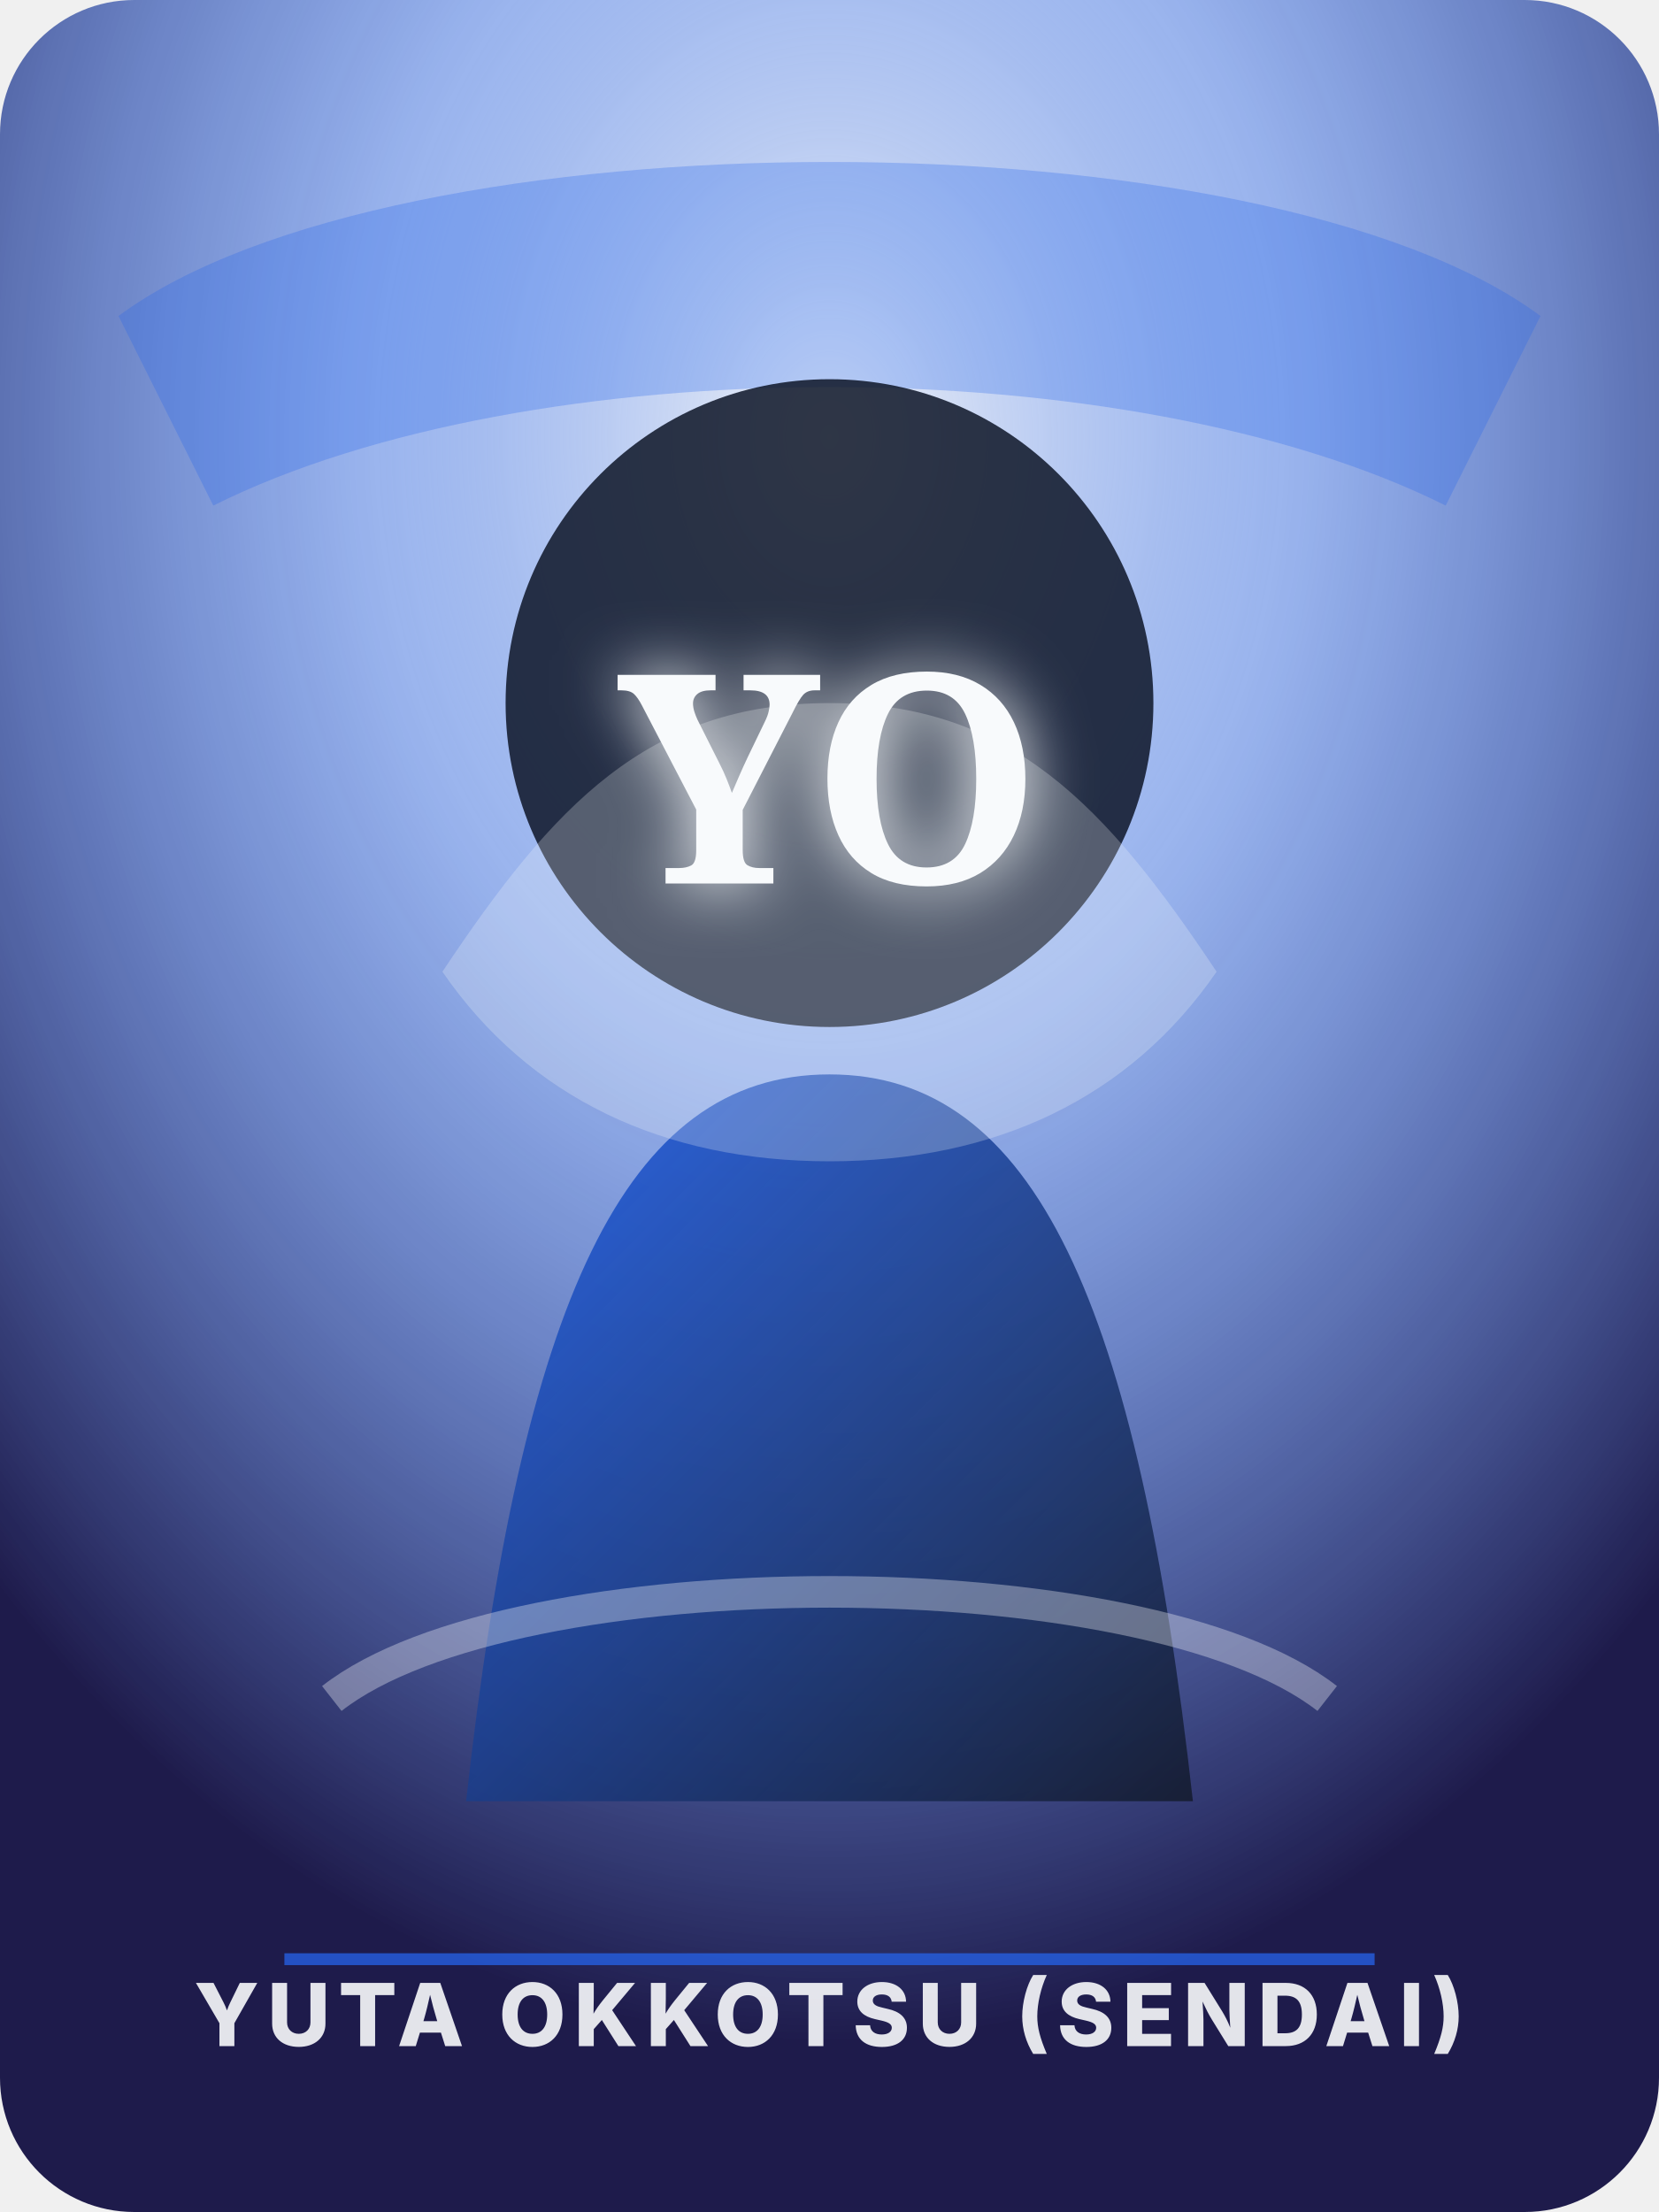
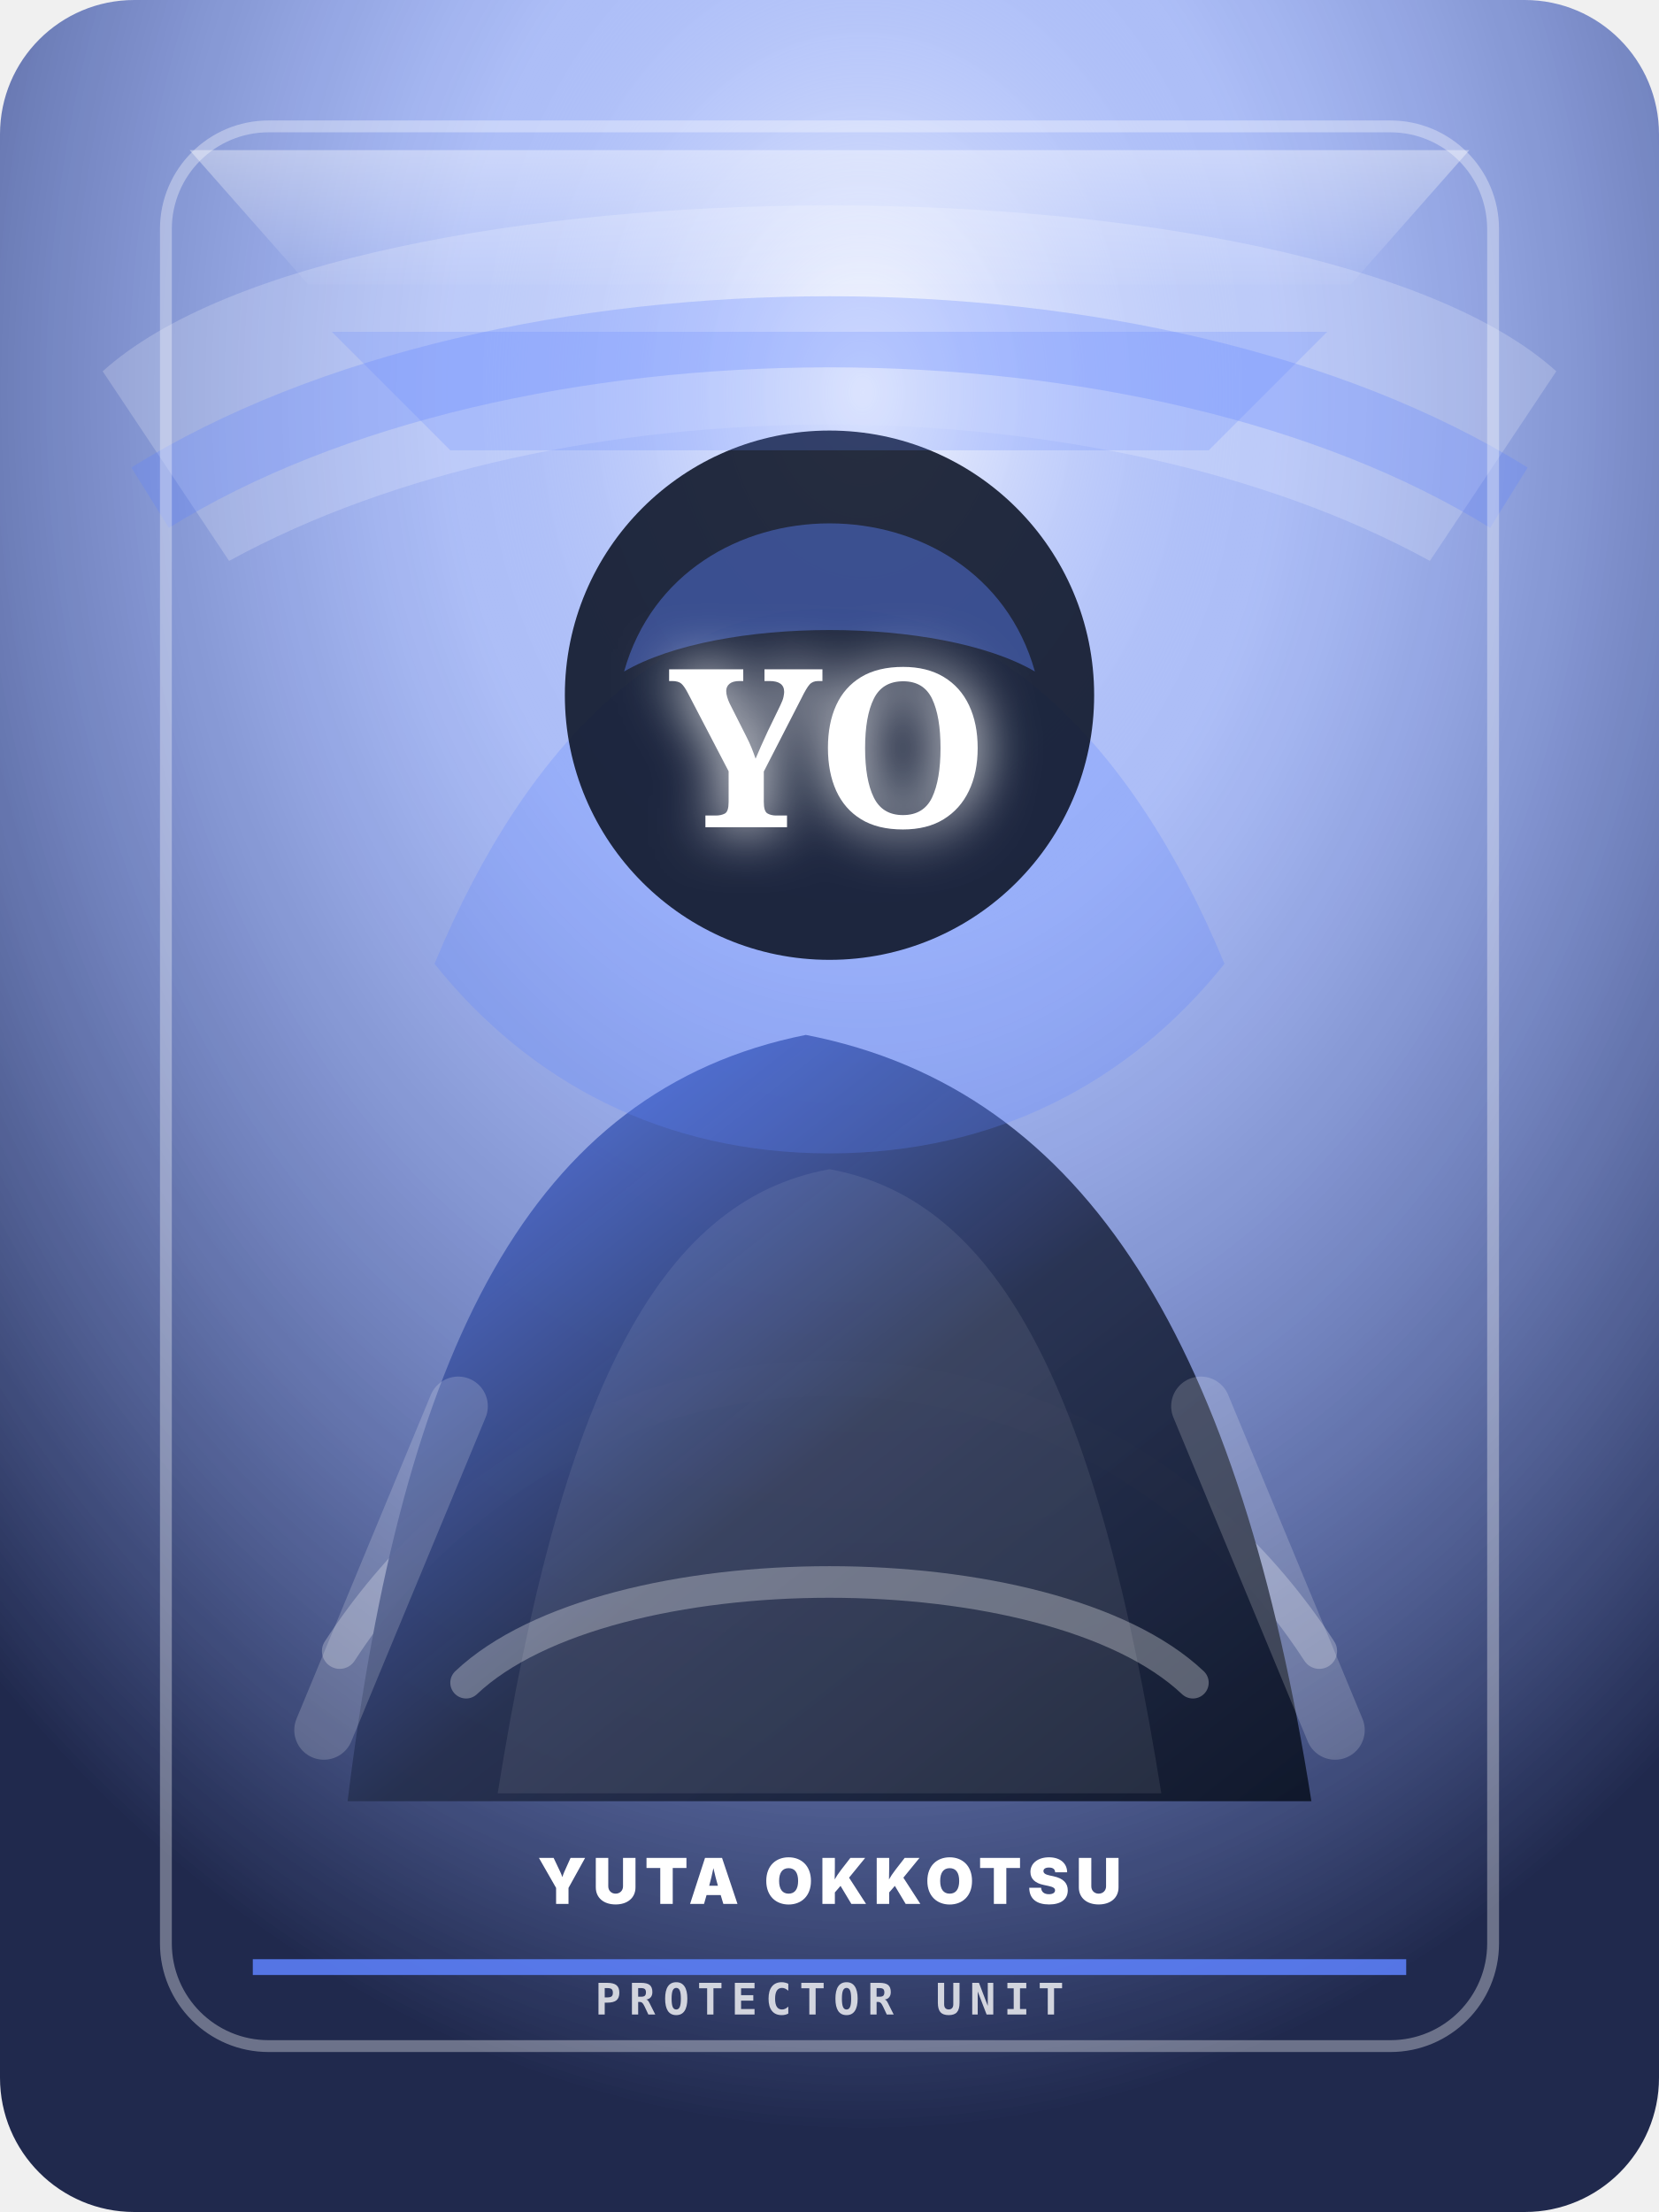
- <svg xmlns="http://www.w3.org/2000/svg" viewBox="0 0 420 560" role="img" aria-label="Yuta Okkotsu (Sendai)">
+ <svg xmlns="http://www.w3.org/2000/svg" viewBox="0 0 420 560" role="img" aria-label="Original replaceable unit poster for Yuta Okkotsu">
  <defs>
-     <radialGradient id="a" cx="50%" cy="20%" r="72%">
-       <stop offset="0" stop-color="#f8fafc" stop-opacity="0.7" />
-       <stop offset="0.38" stop-color="#2563eb" stop-opacity="0.42" />
-       <stop offset="1" stop-color="#1e1b4b" />
+     <radialGradient id="yuta_okkotsu_sendai_svg_sun" cx="52%" cy="18%" r="78%">
+       <stop offset="0" stop-color="#ffffff" stop-opacity="0.95" />
+       <stop offset="0.32" stop-color="#5e83ff" stop-opacity="0.46" />
+       <stop offset="1" stop-color="#20294d" stop-opacity="1" />
    </radialGradient>
-     <linearGradient id="b" x1="0" x2="1" y1="0" y2="1">
-       <stop offset="0" stop-color="#2563eb" stop-opacity="0.95" />
-       <stop offset="1" stop-color="#111827" stop-opacity="0.8" />
+     <linearGradient id="yuta_okkotsu_sendai_svg_coat" x1="0" x2="1" y1="0" y2="1">
+       <stop offset="0" stop-color="#5e83ff" stop-opacity="0.98" />
+       <stop offset="0.52" stop-color="#26304f" stop-opacity="0.96" />
+       <stop offset="1" stop-color="#0f172a" stop-opacity="0.98" />
    </linearGradient>
-     <filter id="glow" x="-40%" y="-40%" width="180%" height="180%">
-       <feGaussianBlur stdDeviation="8" result="blur" />
+     <linearGradient id="yuta_okkotsu_sendai_svg_glass" x1="0" x2="0" y1="0" y2="1">
+       <stop offset="0" stop-color="#ffffff" stop-opacity="0.58" />
+       <stop offset="1" stop-color="#ffffff" stop-opacity="0.05" />
+     </linearGradient>
+     <filter id="yuta_okkotsu_sendai_svg_glow" x="-40%" y="-40%" width="180%" height="180%">
+       <feGaussianBlur stdDeviation="7" result="blur" />
      <feMerge>
        <feMergeNode in="blur" />
        <feMergeNode in="SourceGraphic" />
      </feMerge>
    </filter>
  </defs>
-   <rect width="420" height="560" rx="34" fill="url(#a)" />
-   <path d="M30 80 C100 28 320 28 390 80 L366 128 C286 88 134 88 54 128 Z" fill="#2563eb" opacity="0.28" />
-   <circle cx="210" cy="178" r="82" fill="#0f172a" opacity="0.86" />
-   <path d="M118 456 C132 330 158 272 210 272 C262 272 288 330 302 456 Z" fill="url(#b)" />
-   <path d="M112 246 C140 204 164 178 210 178 C256 178 280 204 308 246 C286 278 252 294 210 294 C168 294 134 278 112 246 Z" fill="#f8fafc" opacity="0.24" />
-   <path d="M84 430 C130 394 290 394 336 430" fill="none" stroke="#f8fafc" stroke-width="8" opacity="0.34" />
-   <path d="M72 496 L348 496" stroke="#2563eb" stroke-width="3" opacity="0.75" />
-   <text x="210" y="198" text-anchor="middle" dominant-baseline="middle" font-family="Georgia, serif" font-size="74" font-weight="900" fill="#f8fafc" filter="url(#glow)">YO</text>
-   <text x="210" y="518" text-anchor="middle" font-family="Inter, Arial, sans-serif" font-size="22" font-weight="800" letter-spacing="2" fill="#f8fafc" opacity="0.9">YUTA OKKOTSU (SENDAI)</text>
+   <rect width="420" height="560" rx="34" fill="url(#yuta_okkotsu_sendai_svg_sun)" />
+   <path d="M26 94 C88 38 332 38 394 94 L362 142 C278 96 142 96 58 142 Z" fill="#ffffff" opacity="0.2" />
+   <path d="M38 126 C128 70 292 70 382 126" fill="none" stroke="#5e83ff" stroke-width="18" opacity="0.28" />
+   <path d="M32 388 M86 418 C146 326 274 326 334 418" fill="none" stroke="#ffffff" stroke-width="9" stroke-linecap="round" opacity="0.26" />
+   <path d="M64 498 L356 498" stroke="#5e83ff" stroke-width="4" opacity="0.85" />
+   <path d="M88 456 C102 342 134 276 204 262 C276 276 314 342 332 456 Z" fill="url(#yuta_okkotsu_sendai_svg_coat)" />
+   <path d="M126 454 C142 354 166 304 210 296 C254 304 278 354 294 454 Z" fill="#ffffff" opacity="0.08" />
+   <path d="M110 244 C134 186 170 154 210 154 C250 154 286 186 310 244 C286 274 252 292 210 292 C168 292 134 274 110 244 Z" fill="#5e83ff" opacity="0.26" />
+   <circle cx="210" cy="176" r="67" fill="#0f172a" opacity="0.9" />
+   <path d="M158 170 C172 120 248 120 262 170 C238 156 182 156 158 170 Z" fill="#5e83ff" opacity="0.42" />
+   <path d="M116 356 L82 438 M304 356 L338 438" stroke="#ffffff" stroke-width="15" stroke-linecap="round" opacity="0.18" />
+   <path d="M118 426 C154 392 266 392 302 426" fill="none" stroke="#ffffff" stroke-width="8" stroke-linecap="round" opacity="0.3" />
+   <path d="M84 84 L336 84 L306 114 L114 114 Z" fill="#5e83ff" opacity="0.22" />
+   <rect x="42" y="32" width="336" height="486" rx="26" fill="none" stroke="#ffffff" stroke-width="3" opacity="0.34" />
+   <path d="M48 38 L372 38 L342 72 L78 72 Z" fill="url(#yuta_okkotsu_sendai_svg_glass)" opacity="0.66" />
+   <text x="210" y="190" text-anchor="middle" dominant-baseline="middle" font-family="Georgia, serif" font-size="56" font-weight="900" fill="#ffffff" filter="url(#yuta_okkotsu_sendai_svg_glow)">YO</text>
+   <text x="210" y="482" text-anchor="middle" font-family="Inter, Arial, sans-serif" font-size="16" font-weight="900" letter-spacing="1.6" fill="#ffffff">YUTA OKKOTSU</text>
+   <text x="210" y="510" text-anchor="middle" font-family="JetBrains Mono, monospace" font-size="11" font-weight="800" letter-spacing="2" fill="#ffffff" opacity="0.78">PROTECTOR UNIT</text>
</svg>
